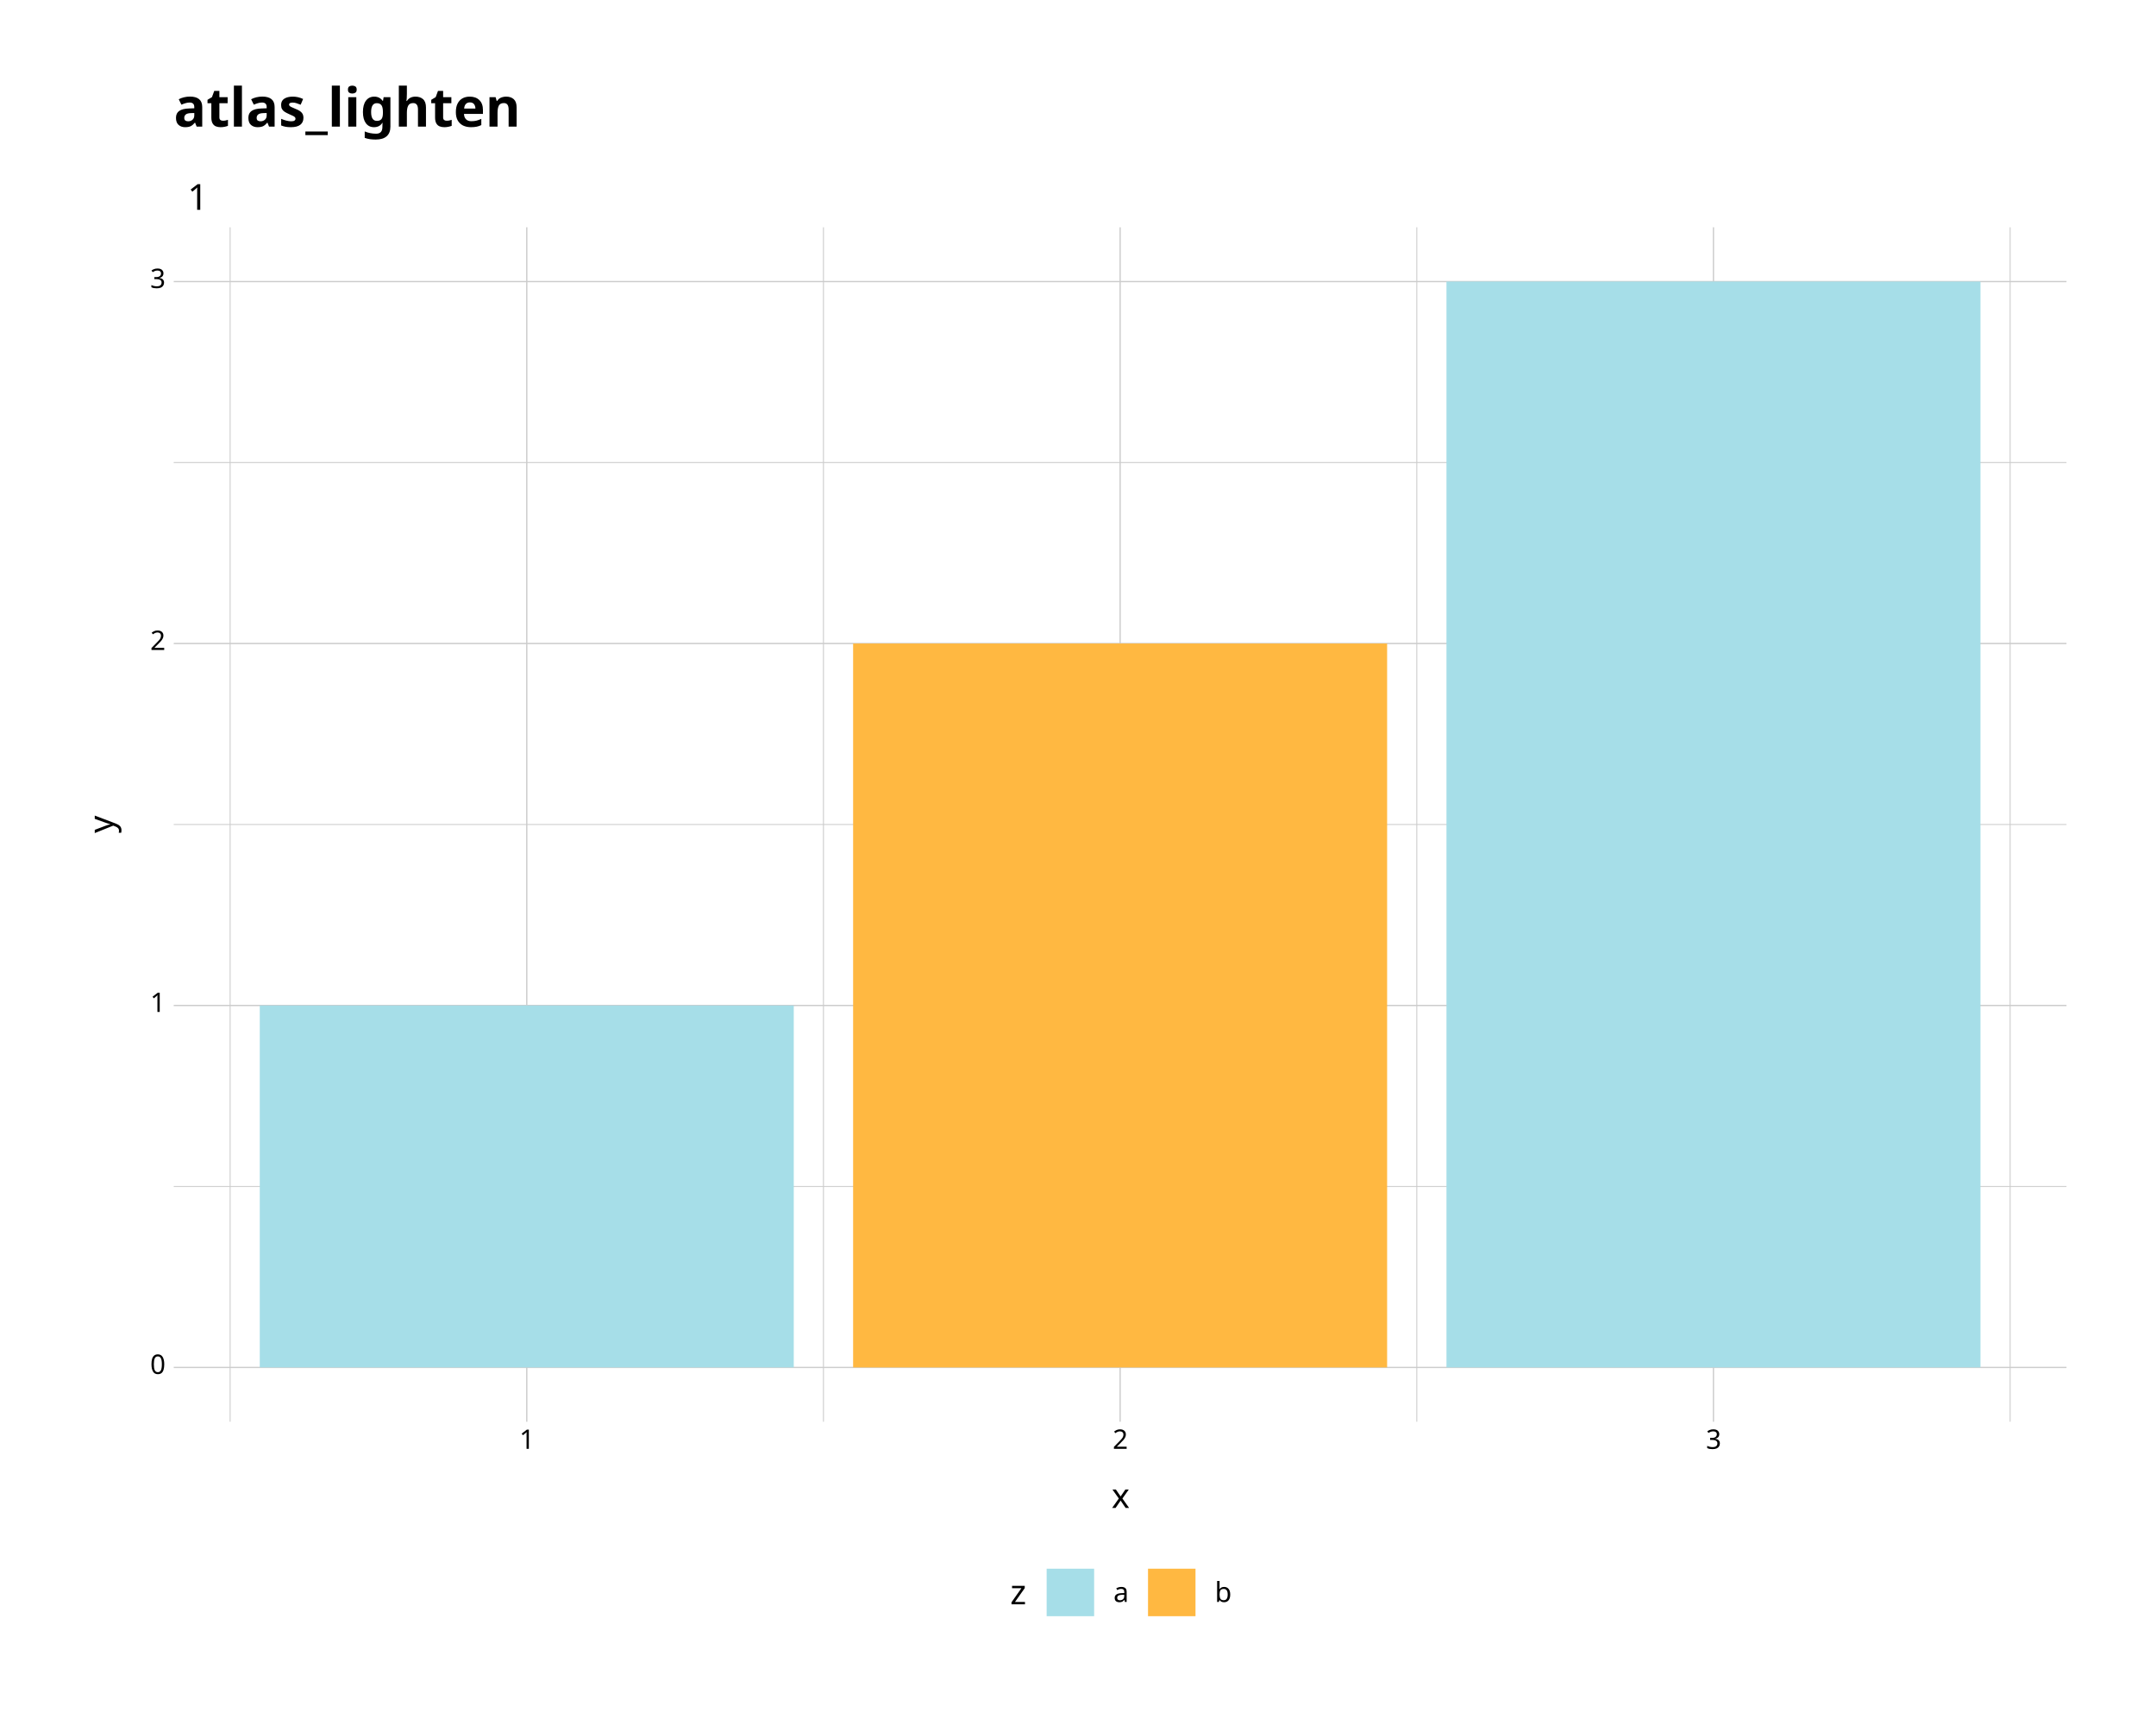
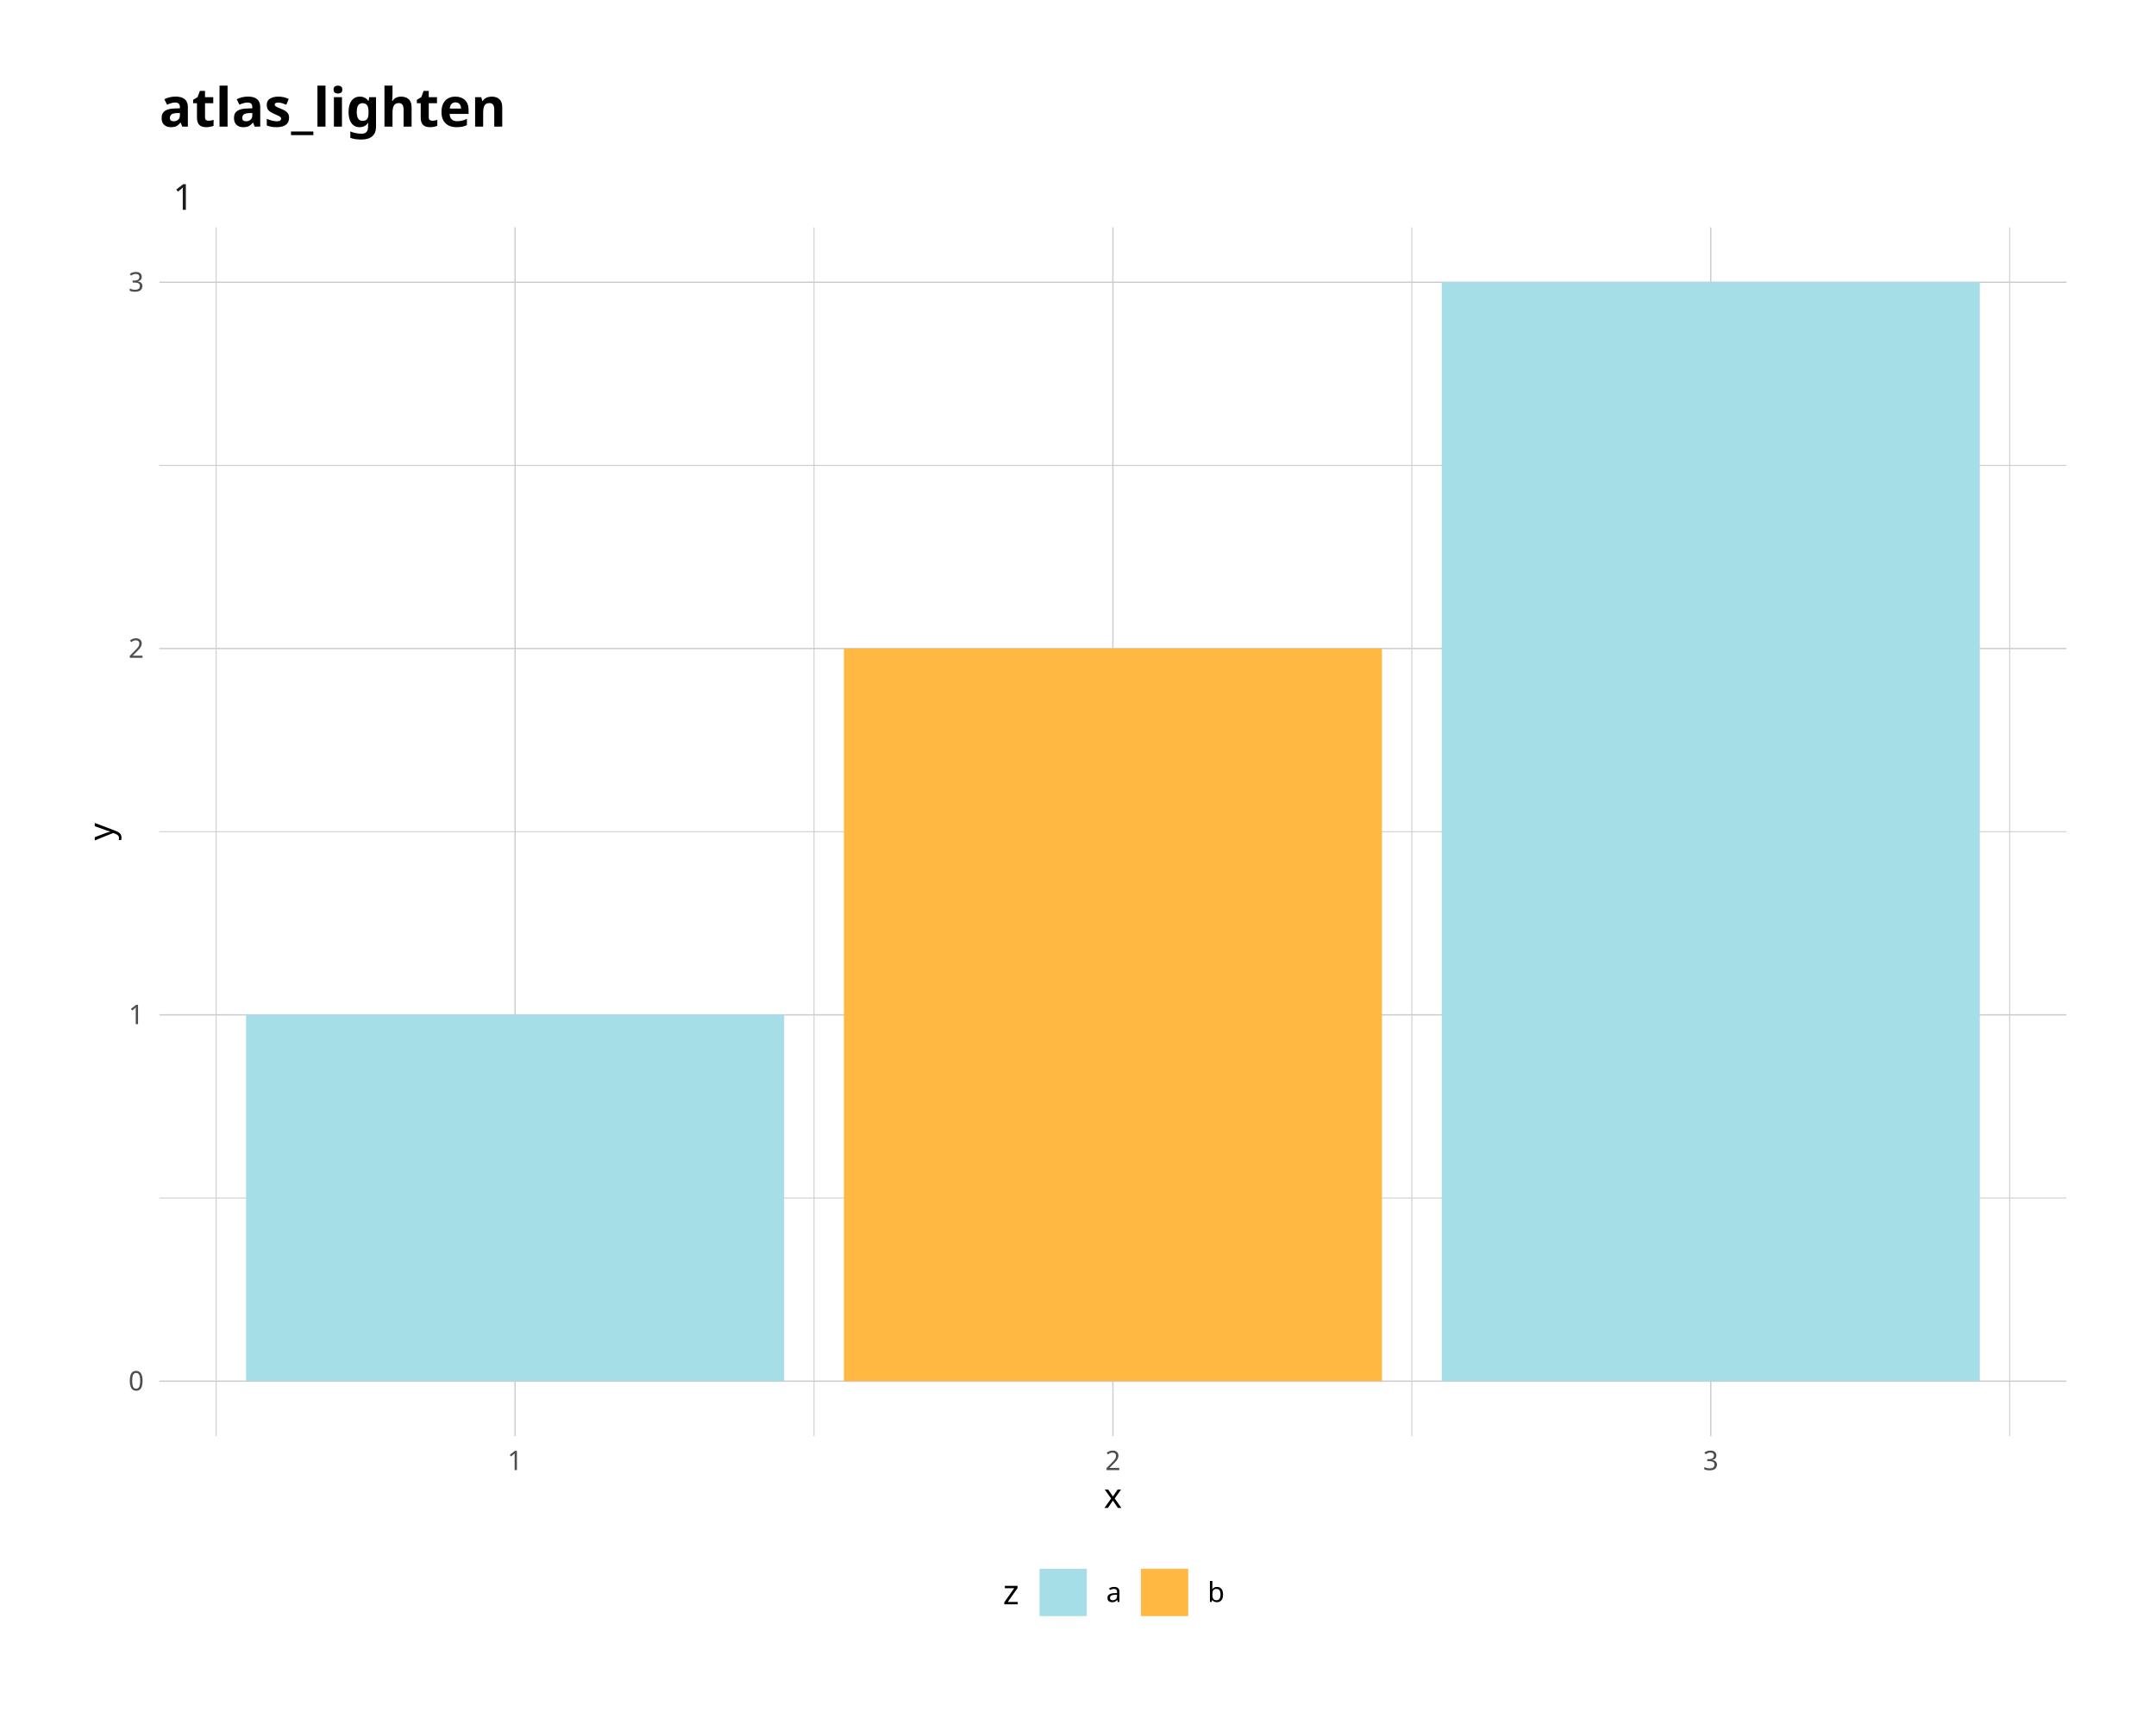
<svg xmlns="http://www.w3.org/2000/svg" class="svglite" data-engine-version="2.0" width="720.00pt" height="576.00pt" viewBox="0 0 720.00 576.00">
  <defs>
    <style type="text/css">
    .svglite line, .svglite polyline, .svglite polygon, .svglite path, .svglite rect, .svglite circle {
      fill: none;
      stroke: #000000;
      stroke-linecap: round;
      stroke-linejoin: round;
      stroke-miterlimit: 10.00;
    }
  </style>
  </defs>
  <rect width="100%" height="100%" style="stroke: none; fill: #FFFFFF;" />
  <defs>
    <clipPath id="cpMC4wMHw3MjAuMDB8MC4wMHw1NzYuMDA=">
      <rect x="0.00" y="0.00" width="720.00" height="576.00" />
    </clipPath>
  </defs>
  <g clip-path="url(#cpMC4wMHw3MjAuMDB8MC4wMHw1NzYuMDA=)">
- </g>
+     <rect x="0" y="0.00" width="720.00" height="576.00" style="stroke-width: 1.12; stroke: none; fill: #FFFFFF;" />
+   </g>
  <defs>
-     <clipPath id="cpNTguMDJ8NjkwLjExfDc1Ljg5fDQ3NC43Mw==">
-       <rect x="58.02" y="75.89" width="632.09" height="398.84" />
+     <clipPath id="cpNTMuMjJ8NjkwLjExfDc1Ljg5fDQ3OS41Mw==">
+       <rect x="53.22" y="75.89" width="636.90" height="403.64" />
    </clipPath>
  </defs>
-   <g clip-path="url(#cpNTguMDJ8NjkwLjExfDc1Ljg5fDQ3NC43Mw==)">
-     <polyline points="58.02,396.17 690.11,396.17 " style="stroke-width: 0.32; stroke: #CCCCCC; stroke-linecap: butt;" />
-     <polyline points="58.02,275.31 690.11,275.31 " style="stroke-width: 0.32; stroke: #CCCCCC; stroke-linecap: butt;" />
-     <polyline points="58.02,154.45 690.11,154.45 " style="stroke-width: 0.32; stroke: #CCCCCC; stroke-linecap: butt;" />
-     <polyline points="76.85,474.73 76.85,75.89 " style="stroke-width: 0.32; stroke: #CCCCCC; stroke-linecap: butt;" />
-     <polyline points="274.99,474.73 274.99,75.89 " style="stroke-width: 0.32; stroke: #CCCCCC; stroke-linecap: butt;" />
-     <polyline points="473.14,474.73 473.14,75.89 " style="stroke-width: 0.32; stroke: #CCCCCC; stroke-linecap: butt;" />
-     <polyline points="671.29,474.73 671.29,75.89 " style="stroke-width: 0.32; stroke: #CCCCCC; stroke-linecap: butt;" />
-     <polyline points="58.02,456.60 690.11,456.60 " style="stroke-width: 0.43; stroke: #CCCCCC; stroke-linecap: butt;" />
-     <polyline points="58.02,335.74 690.11,335.74 " style="stroke-width: 0.43; stroke: #CCCCCC; stroke-linecap: butt;" />
-     <polyline points="58.02,214.88 690.11,214.88 " style="stroke-width: 0.43; stroke: #CCCCCC; stroke-linecap: butt;" />
-     <polyline points="58.02,94.02 690.11,94.02 " style="stroke-width: 0.43; stroke: #CCCCCC; stroke-linecap: butt;" />
-     <polyline points="175.92,474.73 175.92,75.89 " style="stroke-width: 0.43; stroke: #CCCCCC; stroke-linecap: butt;" />
-     <polyline points="374.07,474.73 374.07,75.89 " style="stroke-width: 0.43; stroke: #CCCCCC; stroke-linecap: butt;" />
-     <polyline points="572.21,474.73 572.21,75.89 " style="stroke-width: 0.43; stroke: #CCCCCC; stroke-linecap: butt;" />
-     <rect x="86.75" y="335.74" width="178.33" height="120.86" style="stroke-width: 1.07; stroke: none; stroke-linecap: butt; stroke-linejoin: miter; fill: #A6DEE8;" />
-     <rect x="284.90" y="214.88" width="178.33" height="241.72" style="stroke-width: 1.07; stroke: none; stroke-linecap: butt; stroke-linejoin: miter; fill: #FFB841;" />
-     <rect x="483.05" y="94.02" width="178.33" height="362.58" style="stroke-width: 1.07; stroke: none; stroke-linecap: butt; stroke-linejoin: miter; fill: #A6DEE8;" />
+   <g clip-path="url(#cpNTMuMjJ8NjkwLjExfDc1Ljg5fDQ3OS41Mw==)">
+     <polyline points="53.22,400.03 690.11,400.03 " style="stroke-width: 0.32; stroke: #CCCCCC; stroke-linecap: butt;" />
+     <polyline points="53.22,277.71 690.11,277.71 " style="stroke-width: 0.32; stroke: #CCCCCC; stroke-linecap: butt;" />
+     <polyline points="53.22,155.40 690.11,155.40 " style="stroke-width: 0.32; stroke: #CCCCCC; stroke-linecap: butt;" />
+     <polyline points="72.18,479.53 72.18,75.89 " style="stroke-width: 0.32; stroke: #CCCCCC; stroke-linecap: butt;" />
+     <polyline points="271.84,479.53 271.84,75.89 " style="stroke-width: 0.32; stroke: #CCCCCC; stroke-linecap: butt;" />
+     <polyline points="471.49,479.53 471.49,75.89 " style="stroke-width: 0.32; stroke: #CCCCCC; stroke-linecap: butt;" />
+     <polyline points="671.14,479.53 671.14,75.89 " style="stroke-width: 0.32; stroke: #CCCCCC; stroke-linecap: butt;" />
+     <polyline points="53.22,461.19 690.11,461.19 " style="stroke-width: 0.43; stroke: #CCCCCC; stroke-linecap: butt;" />
+     <polyline points="53.22,338.87 690.11,338.87 " style="stroke-width: 0.43; stroke: #CCCCCC; stroke-linecap: butt;" />
+     <polyline points="53.22,216.55 690.11,216.55 " style="stroke-width: 0.43; stroke: #CCCCCC; stroke-linecap: butt;" />
+     <polyline points="53.22,94.24 690.11,94.24 " style="stroke-width: 0.43; stroke: #CCCCCC; stroke-linecap: butt;" />
+     <polyline points="172.01,479.53 172.01,75.89 " style="stroke-width: 0.43; stroke: #CCCCCC; stroke-linecap: butt;" />
+     <polyline points="371.66,479.53 371.66,75.89 " style="stroke-width: 0.43; stroke: #CCCCCC; stroke-linecap: butt;" />
+     <polyline points="571.32,479.53 571.32,75.89 " style="stroke-width: 0.43; stroke: #CCCCCC; stroke-linecap: butt;" />
+     <rect x="82.17" y="338.87" width="179.69" height="122.32" style="stroke-width: 1.12; stroke: none; stroke-linecap: butt; stroke-linejoin: miter; fill: #A6DEE8;" />
+     <rect x="281.82" y="216.55" width="179.69" height="244.63" style="stroke-width: 1.12; stroke: none; stroke-linecap: butt; stroke-linejoin: miter; fill: #FFB841;" />
+     <rect x="481.47" y="94.24" width="179.69" height="366.95" style="stroke-width: 1.12; stroke: none; stroke-linecap: butt; stroke-linejoin: miter; fill: #A6DEE8;" />
  </g>
  <g clip-path="url(#cpMC4wMHw3MjAuMDB8MC4wMHw1NzYuMDA=)">
</g>
  <defs>
-     <clipPath id="cpNTguMDJ8NjkwLjExfDU1Ljk3fDc1Ljg5">
-       <rect x="58.02" y="55.97" width="632.09" height="19.92" />
+     <clipPath id="cpNTMuMjJ8NjkwLjExfDU1Ljk3fDc1Ljg5">
+       <rect x="53.22" y="55.97" width="636.90" height="19.92" />
    </clipPath>
  </defs>
-   <g clip-path="url(#cpNTguMDJ8NjkwLjExfDU1Ljk3fDc1Ljg5)">
-     <text x="62.61" y="70.06" style="font-size: 12.00px; font-family: sans;" textLength="6.67px" lengthAdjust="spacingAndGlyphs">1</text>
+   <g clip-path="url(#cpNTMuMjJ8NjkwLjExfDU1Ljk3fDc1Ljg5)">
+     <text x="57.80" y="70.06" style="font-size: 12.00px; fill: #1A1A1A; font-family: sans;" textLength="6.67px" lengthAdjust="spacingAndGlyphs">1</text>
  </g>
  <g clip-path="url(#cpMC4wMHw3MjAuMDB8MC4wMHw1NzYuMDA=)">
-     <text x="173.42" y="483.79" style="font-size: 9.00px; font-family: sans;" textLength="5.01px" lengthAdjust="spacingAndGlyphs">1</text>
-     <text x="371.56" y="483.79" style="font-size: 9.00px; font-family: sans;" textLength="5.01px" lengthAdjust="spacingAndGlyphs">2</text>
-     <text x="569.71" y="483.79" style="font-size: 9.00px; font-family: sans;" textLength="5.01px" lengthAdjust="spacingAndGlyphs">3</text>
-     <text x="50.15" y="458.76" style="font-size: 9.00px; font-family: sans;" textLength="5.01px" lengthAdjust="spacingAndGlyphs">0</text>
-     <text x="50.15" y="337.90" style="font-size: 9.00px; font-family: sans;" textLength="5.01px" lengthAdjust="spacingAndGlyphs">1</text>
-     <text x="50.15" y="217.04" style="font-size: 9.00px; font-family: sans;" textLength="5.01px" lengthAdjust="spacingAndGlyphs">2</text>
-     <text x="50.15" y="96.18" style="font-size: 9.00px; font-family: sans;" textLength="5.01px" lengthAdjust="spacingAndGlyphs">3</text>
-     <text x="371.19" y="503.53" style="font-size: 11.50px; font-family: sans;" textLength="5.75px" lengthAdjust="spacingAndGlyphs">x</text>
-     <text transform="translate(37.80,278.19) rotate(-90)" style="font-size: 11.50px; font-family: sans;" textLength="5.75px" lengthAdjust="spacingAndGlyphs">y</text>
-     <text x="337.34" y="535.70" style="font-size: 11.50px; font-family: sans;" textLength="5.75px" lengthAdjust="spacingAndGlyphs">z</text>
-     <rect x="349.53" y="523.81" width="15.86" height="15.86" style="stroke-width: 1.07; stroke: none; stroke-linecap: butt; stroke-linejoin: miter; fill: #A6DEE8;" />
-     <rect x="383.38" y="523.81" width="15.86" height="15.86" style="stroke-width: 1.07; stroke: none; stroke-linecap: butt; stroke-linejoin: miter; fill: #FFB841;" />
-     <text x="371.83" y="534.91" style="font-size: 9.20px; font-family: sans;" textLength="5.12px" lengthAdjust="spacingAndGlyphs">a</text>
-     <text x="405.68" y="534.91" style="font-size: 9.20px; font-family: sans;" textLength="5.12px" lengthAdjust="spacingAndGlyphs">b</text>
-     <text x="58.02" y="42.28" style="font-size: 18.00px; font-weight: bold; font-family: sans;" textLength="101.08px" lengthAdjust="spacingAndGlyphs">atlas_lighten</text>
+     <text x="172.01" y="490.88" text-anchor="middle" style="font-size: 9.00px; fill: #4D4D4D; font-family: sans;" textLength="5.01px" lengthAdjust="spacingAndGlyphs">1</text>
+     <text x="371.66" y="490.88" text-anchor="middle" style="font-size: 9.00px; fill: #4D4D4D; font-family: sans;" textLength="5.01px" lengthAdjust="spacingAndGlyphs">2</text>
+     <text x="571.32" y="490.88" text-anchor="middle" style="font-size: 9.00px; fill: #4D4D4D; font-family: sans;" textLength="5.01px" lengthAdjust="spacingAndGlyphs">3</text>
+     <text x="48.06" y="464.28" text-anchor="end" style="font-size: 9.00px; fill: #4D4D4D; font-family: sans;" textLength="5.01px" lengthAdjust="spacingAndGlyphs">0</text>
+     <text x="48.06" y="341.97" text-anchor="end" style="font-size: 9.00px; fill: #4D4D4D; font-family: sans;" textLength="5.01px" lengthAdjust="spacingAndGlyphs">1</text>
+     <text x="48.06" y="219.65" text-anchor="end" style="font-size: 9.00px; fill: #4D4D4D; font-family: sans;" textLength="5.01px" lengthAdjust="spacingAndGlyphs">2</text>
+     <text x="48.06" y="97.33" text-anchor="end" style="font-size: 9.00px; fill: #4D4D4D; font-family: sans;" textLength="5.01px" lengthAdjust="spacingAndGlyphs">3</text>
+     <text x="371.66" y="503.53" text-anchor="middle" style="font-size: 11.50px; font-family: sans;" textLength="5.75px" lengthAdjust="spacingAndGlyphs">x</text>
+     <text transform="translate(37.80,277.71) rotate(-90)" text-anchor="middle" style="font-size: 11.50px; font-family: sans;" textLength="5.75px" lengthAdjust="spacingAndGlyphs">y</text>
+     <text x="334.93" y="535.70" style="font-size: 11.50px; font-family: sans;" textLength="5.75px" lengthAdjust="spacingAndGlyphs">z</text>
+     <rect x="347.16" y="523.84" width="15.80" height="15.80" style="stroke-width: 1.12; stroke: none; stroke-linecap: butt; stroke-linejoin: miter; fill: #A6DEE8;" />
+     <rect x="381.01" y="523.84" width="15.80" height="15.80" style="stroke-width: 1.12; stroke: none; stroke-linecap: butt; stroke-linejoin: miter; fill: #FFB841;" />
+     <text x="369.42" y="534.91" style="font-size: 9.20px; font-family: sans;" textLength="5.12px" lengthAdjust="spacingAndGlyphs">a</text>
+     <text x="403.28" y="534.91" style="font-size: 9.20px; font-family: sans;" textLength="5.12px" lengthAdjust="spacingAndGlyphs">b</text>
+     <text x="53.22" y="42.28" style="font-size: 18.00px; font-weight: bold; font-family: sans;" textLength="101.08px" lengthAdjust="spacingAndGlyphs">atlas_lighten</text>
  </g>
</svg>
